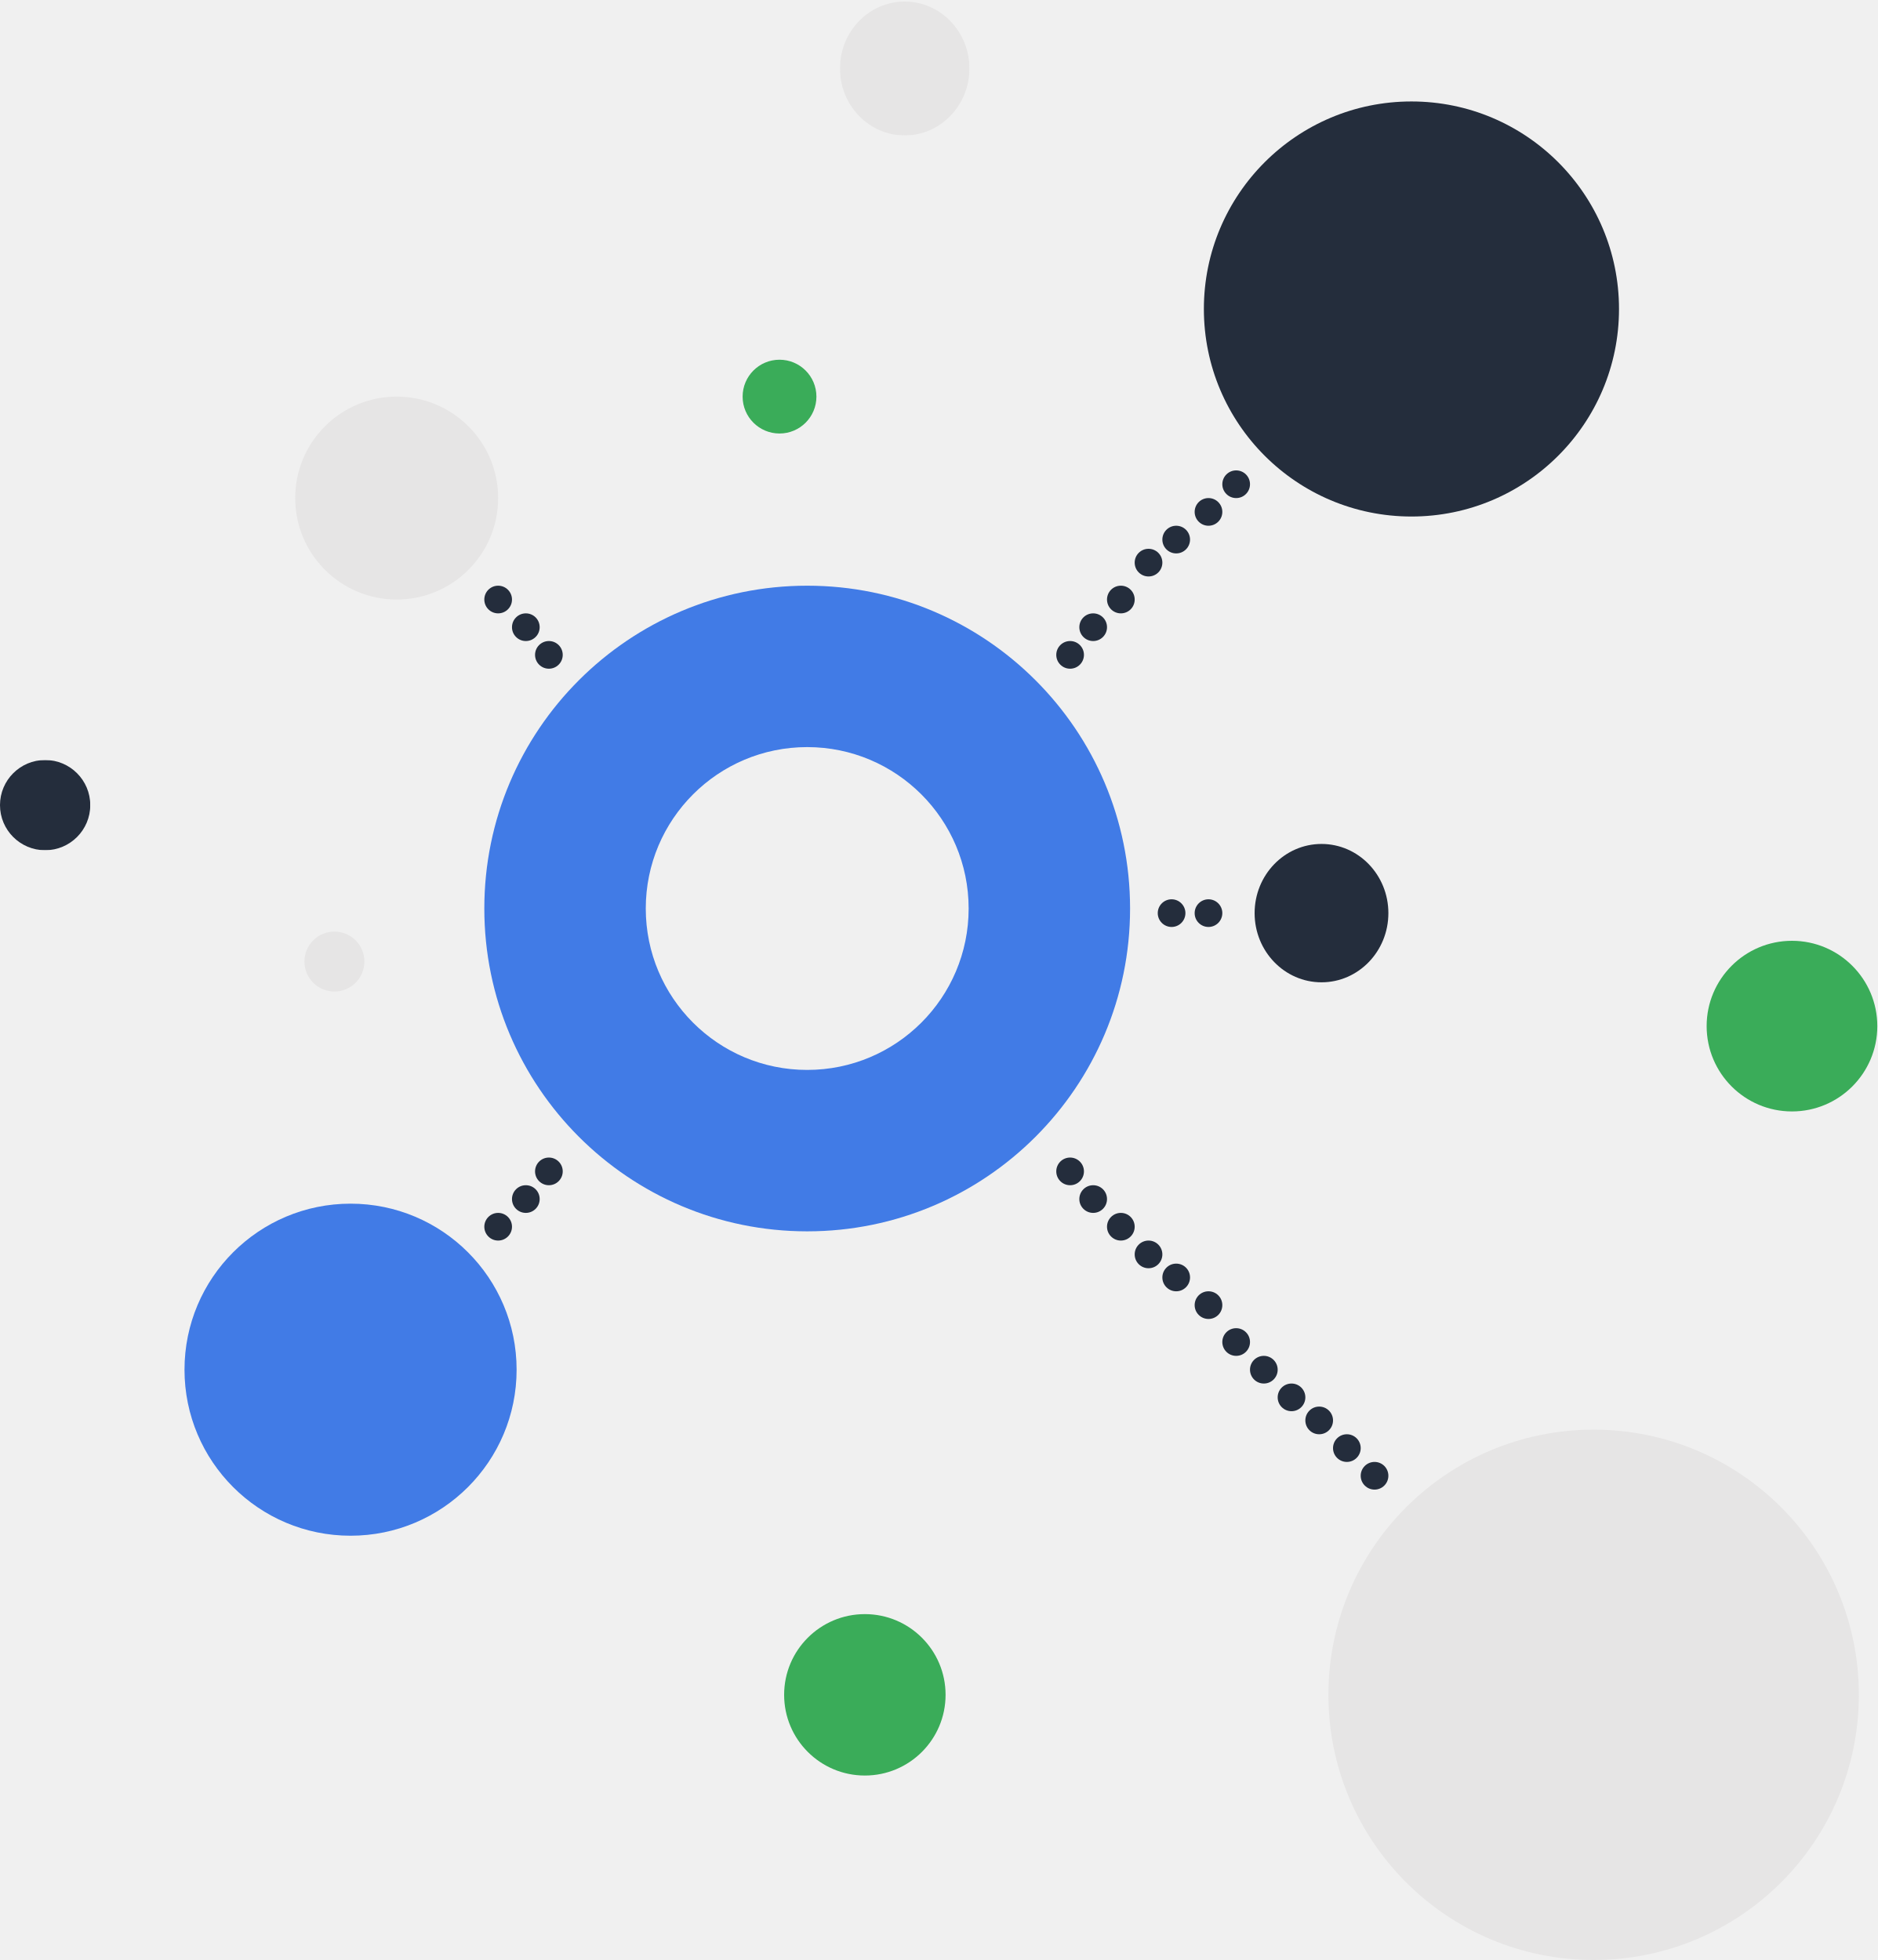
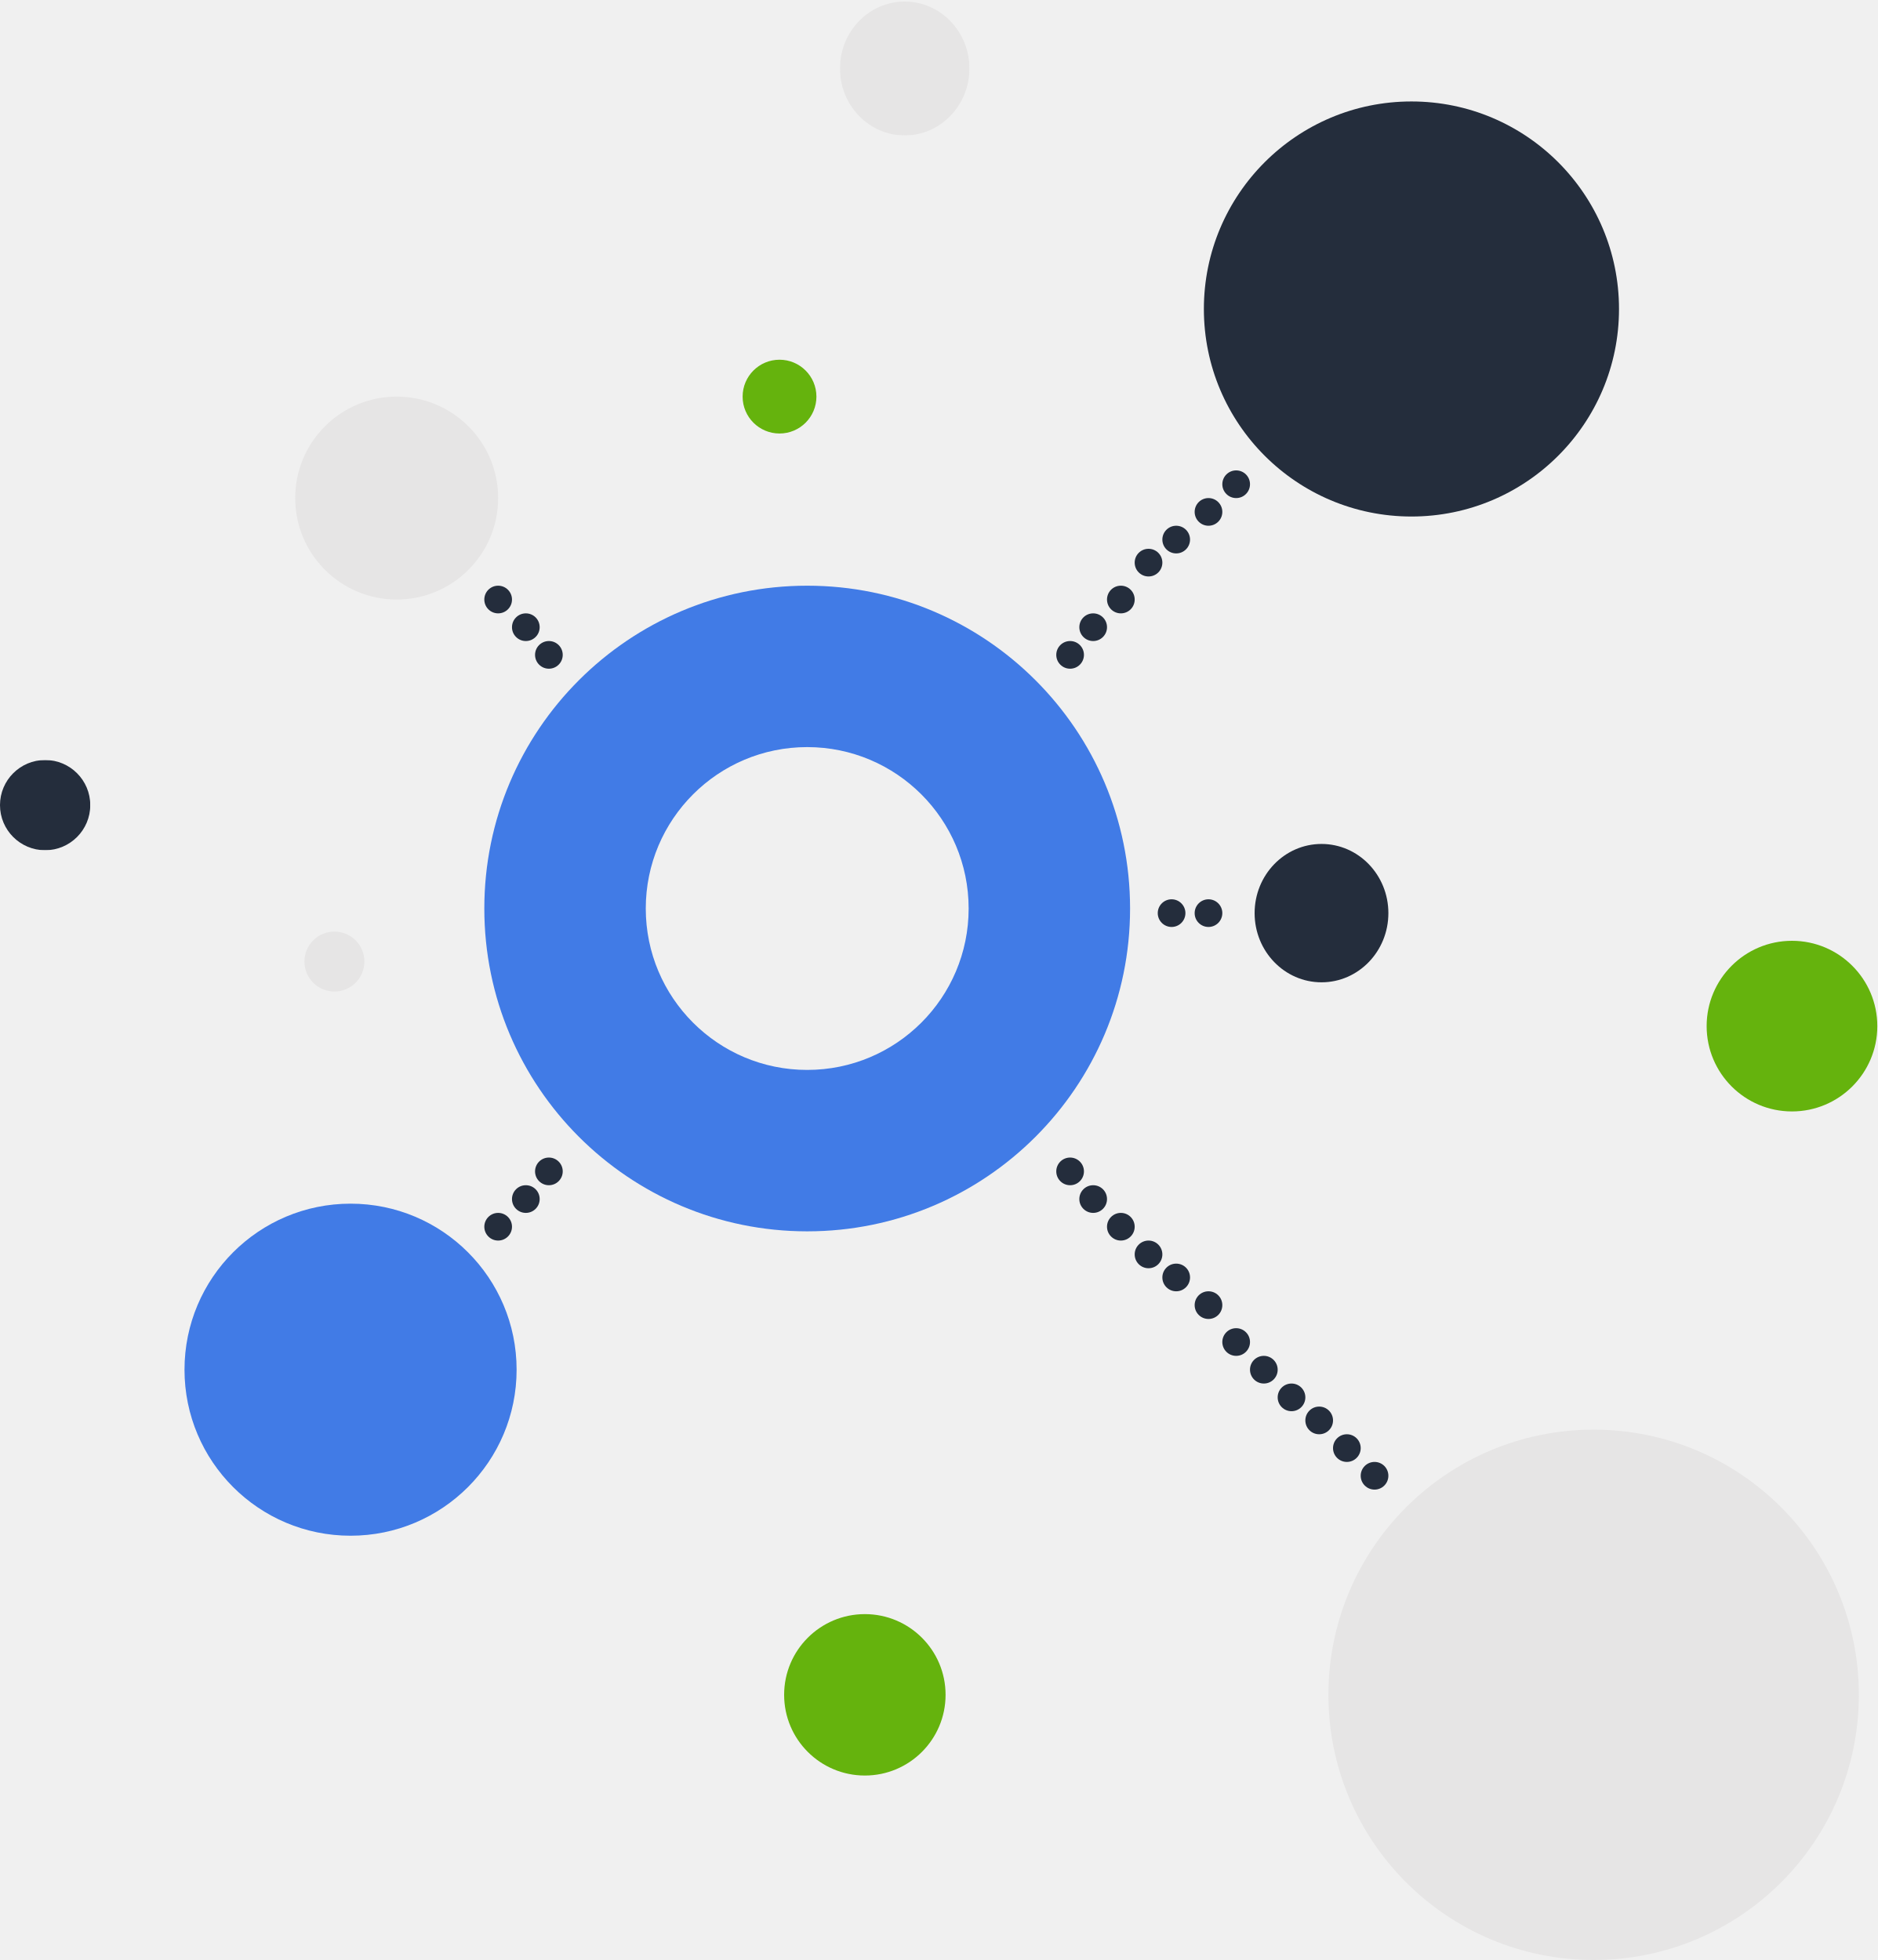
<svg xmlns="http://www.w3.org/2000/svg" xmlns:xlink="http://www.w3.org/1999/xlink" width="407px" height="425px" viewBox="0 0 407 425" version="1.1">
  <defs>
    <polygon id="path-1" points="0 0.796 19.569 0.796 19.569 20.363 0 20.363" />
    <polygon id="path-3" points="0.106 0.337 28.167 0.337 28.167 29.364 0.106 29.364" />
  </defs>
  <g id="Landing-Page" stroke="none" stroke-width="1" fill="none" fill-rule="evenodd">
    <g id="WhitePage_Landing" transform="translate(-228, -881)">
      <g id="vision" transform="translate(228, 881)">
        <g>
-           <path d="M177,86 C177,90.418 173.418,94 168.999,94 C164.582,94 161,90.418 161,86 C161,81.584 164.582,78 168.999,78 C173.418,78 177,81.584 177,86" id="Fill-1" fill="#3AAC59" />
+           <path d="M177,86 C177,90.418 173.418,94 168.999,94 C164.582,94 161,90.418 161,86 C161,81.584 164.582,78 168.999,78 C173.418,78 177,81.584 177,86" id="Fill-1" fill="#65b30d" />
          <g id="Group-5" transform="translate(0, 164)">
            <mask id="mask-2" fill="white">
              <use xlink:href="#path-1" />
            </mask>
            <g id="Clip-4" />
            <path d="M19.569,10.58 C19.569,15.981 15.185,20.363 9.785,20.363 C4.384,20.363 -0.001,15.981 -0.001,10.58 C-0.001,5.176 4.384,0.796 9.785,0.796 C15.185,0.796 19.569,5.176 19.569,10.58" id="Fill-3" fill="#242D3C" mask="url(#mask-2)" />
          </g>
          <path d="M79,208.5 C79,212.089 76.089,215 72.501,215 C68.911,215 66,212.089 66,208.5 C66,204.909 68.911,202 72.501,202 C76.089,202 79,204.909 79,208.5" id="Fill-6" fill="#E6E5E5" />
          <g id="Group-10" transform="translate(182, 0)">
            <mask id="mask-4" fill="white">
              <use xlink:href="#path-3" />
            </mask>
            <g id="Clip-9" />
            <path d="M28.167,14.85 C28.167,22.865 21.881,29.364 14.137,29.364 C6.391,29.364 0.106,22.865 0.106,14.85 C0.106,6.837 6.391,0.336 14.137,0.336 C21.881,0.336 28.167,6.837 28.167,14.85" id="Fill-8" fill="#E6E5E5" mask="url(#mask-4)" />
          </g>
-           <path d="M407,222.5 C407,232.716 398.713,241 388.5,241 C378.277,241 370,232.716 370,222.5 C370,212.287 378.277,204 388.5,204 C398.713,204 407,212.287 407,222.5" id="Fill-11" fill="#3AAC59" />
+           <path d="M407,222.5 C407,232.716 398.713,241 388.5,241 C378.277,241 370,232.716 370,222.5 C370,212.287 378.277,204 388.5,204 C398.713,204 407,212.287 407,222.5" id="Fill-11" fill="#65b30d" />
          <path d="M174.998,231.999 C155.669,231.999 140.002,216.33 140.002,196.999 C140.002,177.667 155.669,161.998 174.998,161.998 C194.329,161.998 210.002,177.667 210.002,196.999 C210.002,216.33 194.329,231.999 174.998,231.999 M174.998,127 C136.338,127 105,158.336 105,196.999 C105,235.662 136.338,267 174.998,267 C213.662,267 245,235.662 245,196.999 C245,158.336 213.662,127 174.998,127" id="Fill-13" fill="#417BE6" />
          <path d="M403,367.5 C403,399.26 377.256,425.002 345.5,425 C313.742,425.002 288,399.26 288,367.5 C287.998,335.743 313.742,309.998 345.5,310 C377.256,309.998 403,335.743 403,367.5" id="Fill-15" fill="#E6E5E5" />
          <path d="M112,297 C112,316.882 95.882,333 76.001,333 C56.116,333 40,316.882 40,297 C40,277.118 56.116,261 76.001,261 C95.882,261 112,277.118 112,297" id="Fill-17" fill="#417BE6" />
          <path d="M351,67.001 C351,91.852 330.856,112 306.002,112 C281.149,112 261,91.852 261,67.001 C261,42.148 281.149,22 306,22 C330.854,22 351,42.148 351,67.001" id="Fill-19" fill="#242D3C" />
          <path d="M108,108 C108,120.15 98.15,130 86,130 C73.847,130 64,120.15 64,108 C64,95.85 73.847,86 86,86 C98.148,86 108,95.85 108,108" id="Fill-21" fill="#E6E5E5" />
          <path d="M301,198 C301,206.285 294.511,213 286.502,213 C278.492,213 272,206.285 272,198 C272,189.715 278.492,183 286.502,183 C294.511,183 301,189.715 301,198" id="Fill-23" fill="#242D3C" />
-           <path d="M205,367.5 C205,377.166 197.167,385 187.502,385 C177.833,385 170,377.166 170,367.5 C170,357.834 177.833,350 187.502,350 C197.167,350 205,357.834 205,367.5" id="Fill-25" fill="#3AAC59" />
+           <path d="M205,367.5 C205,377.166 197.167,385 187.502,385 C177.833,385 170,377.166 170,367.5 C170,357.834 177.833,350 187.502,350 C197.167,350 205,357.834 205,367.5" id="Fill-25" fill="#65b30d" />
          <path d="M107.999,133 C107.197,133 106.443,132.687 105.879,132.121 C104.708,130.953 104.708,129.047 105.876,127.877 C106.443,127.313 107.197,127 107.997,127 C108.799,127 109.553,127.315 110.12,127.879 C110.687,128.446 111,129.2 111,130.001 C111,130.803 110.687,131.554 110.12,132.121 C109.556,132.687 108.802,133 107.999,133" id="Fill-27" fill="#242D3C" />
          <path d="M113.999,139 C113.199,139 112.445,138.687 111.878,138.12 C111.31,137.553 110.997,136.799 111,136 C111,135.198 111.313,134.444 111.88,133.877 C112.445,133.313 113.199,133 114.002,133 C114.802,133 115.556,133.313 116.123,133.877 C117.292,135.048 117.292,136.952 116.123,138.12 C115.556,138.687 114.799,139 113.999,139" id="Fill-29" fill="#242D3C" />
          <path d="M119,145 C118.2,145 117.446,144.687 116.879,144.12 C115.707,142.952 115.707,141.048 116.879,139.877 C117.446,139.313 118.2,139 119,139 C119.802,139 120.557,139.313 121.121,139.877 C122.293,141.048 122.293,142.952 121.121,144.12 C120.554,144.687 119.8,145 119,145" id="Fill-31" fill="#242D3C" />
          <path d="M254.003,201 C252.349,201 251.003,199.656 251,198.001 C251,196.347 252.346,195 254.003,195 C255.654,195 256.997,196.347 257,197.999 C256.997,199.656 255.654,201 254.003,201" id="Fill-33" fill="#242D3C" />
          <path d="M262.001,201 C261.2,201 260.445,200.687 259.876,200.118 C259.31,199.551 259,198.799 259,198 C259,196.348 260.346,195 261.999,195 C263.654,195 265,196.345 265,198 C264.997,199.655 263.652,201 262.001,201" id="Fill-35" fill="#242D3C" />
          <path d="M107.999,269 C107.197,269 106.443,268.687 105.879,268.121 C105.313,267.554 105,266.803 105,266.001 C105,265.202 105.313,264.449 105.877,263.882 C106.446,263.315 107.2,263 107.999,263 C108.8,263 109.554,263.315 110.121,263.879 C110.687,264.446 111,265.2 111,265.999 C111,266.8 110.687,267.554 110.118,268.123 C109.551,268.687 108.798,269 107.999,269" id="Fill-37" fill="#242D3C" />
          <path d="M113.998,263 C113.198,263 112.444,262.687 111.877,262.123 C110.707,260.952 110.707,259.048 111.879,257.874 C112.444,257.31 113.196,257 113.998,257 C114.801,257 115.556,257.313 116.123,257.877 C117.292,259.048 117.292,260.952 116.123,262.12 C115.556,262.687 114.801,263 113.998,263" id="Fill-39" fill="#242D3C" />
          <path d="M118.995,257 C118.194,257 117.44,256.687 116.876,256.123 C115.708,254.955 115.708,253.05 116.878,251.879 C117.445,251.313 118.199,251 119.001,251 C119.803,251 120.554,251.313 121.121,251.877 C121.687,252.443 122,253.197 122,253.999 C122,254.8 121.685,255.551 121.118,256.121 C120.551,256.687 119.797,257 118.995,257" id="Fill-41" fill="#242D3C" />
          <path d="M268.001,108 C267.198,108 266.444,107.687 265.88,107.12 C265.313,106.553 265,105.802 265,105 C265,104.198 265.313,103.444 265.88,102.877 C266.444,102.313 267.201,102 268.001,102 C268.803,102 269.557,102.313 270.124,102.877 C271.292,104.045 271.292,105.952 270.121,107.12 C269.557,107.687 268.803,108 268.001,108" id="Fill-43" fill="#242D3C" />
          <path d="M261.998,114 C261.198,114 260.444,113.687 259.877,113.12 C258.708,111.949 258.708,110.048 259.877,108.877 C260.441,108.313 261.196,108 261.998,108 C262.798,108 263.555,108.313 264.12,108.88 C264.687,109.447 265,110.201 265,111 C265,111.802 264.687,112.553 264.12,113.12 C263.553,113.687 262.798,114 261.998,114" id="Fill-45" fill="#242D3C" />
          <path d="M255,120 C254.2,120 253.446,119.687 252.879,119.12 C251.707,117.952 251.707,116.048 252.879,114.877 C253.443,114.313 254.198,114 255,114 C255.802,114 256.557,114.313 257.121,114.877 C258.293,116.048 258.293,117.952 257.121,119.12 C256.554,119.687 255.8,120 255,120" id="Fill-47" fill="#242D3C" />
          <path d="M249.001,125 C248.201,125 247.444,124.687 246.877,124.12 C245.707,122.952 245.707,121.048 246.879,119.877 C247.444,119.313 248.198,119 249.001,119 C249.804,119 250.558,119.313 251.123,119.877 C252.292,121.048 252.292,122.952 251.125,124.12 C250.558,124.687 249.801,125 249.001,125" id="Fill-49" fill="#242D3C" />
          <path d="M243.002,133 C242.199,133 241.445,132.687 240.877,132.12 C239.708,130.949 239.708,129.048 240.877,127.877 C241.442,127.313 242.199,127 243.002,127 C243.805,127 244.557,127.313 245.125,127.877 C246.292,129.045 246.292,130.949 245.125,132.123 C244.557,132.687 243.805,133 243.002,133" id="Fill-51" fill="#242D3C" />
          <path d="M236.997,139 C236.195,139 235.441,138.687 234.876,138.121 C233.708,136.953 233.708,135.05 234.876,133.879 C235.443,133.313 236.197,133 237,133 C237.799,133 238.553,133.313 239.12,133.877 C239.687,134.446 240,135.2 240,135.999 C240,136.8 239.687,137.554 239.12,138.121 C238.553,138.687 237.797,139 236.997,139" id="Fill-53" fill="#242D3C" />
          <path d="M231.999,145 C231.197,145 230.443,144.687 229.879,144.123 C229.313,143.556 229,142.802 229,142 C229,141.198 229.313,140.444 229.879,139.877 C230.446,139.313 231.2,139 232.001,139 C232.803,139 233.557,139.313 234.121,139.877 C234.687,140.444 235,141.198 235,141.997 C235,142.799 234.687,143.553 234.121,144.12 C233.554,144.687 232.8,145 231.999,145" id="Fill-55" fill="#242D3C" />
          <path d="M231.999,257 C231.197,257 230.443,256.687 229.879,256.121 C228.708,254.953 228.708,253.047 229.876,251.877 C230.443,251.313 231.197,251 231.997,251 C232.799,251 233.553,251.315 234.12,251.879 C234.687,252.446 235,253.2 235,254.001 C235,254.803 234.687,255.554 234.12,256.121 C233.556,256.687 232.802,257 231.999,257" id="Fill-57" fill="#242D3C" />
          <path d="M236.999,263 C236.199,263 235.445,262.687 234.878,262.12 C234.31,261.553 233.997,260.799 234,260 C234,259.198 234.313,258.444 234.88,257.877 C235.445,257.313 236.199,257 237.002,257 C237.802,257 238.556,257.313 239.123,257.877 C240.292,259.048 240.292,260.952 239.123,262.12 C238.556,262.687 237.799,263 236.999,263" id="Fill-59" fill="#242D3C" />
          <path d="M243.001,269 C242.201,269 241.447,268.687 240.88,268.12 C240.313,267.553 240,266.802 240,266 C240,265.198 240.313,264.444 240.88,263.877 C241.447,263.313 242.201,263 243.001,263 C243.803,263 244.557,263.313 245.121,263.877 C246.293,265.048 246.293,266.952 245.121,268.12 C244.554,268.687 243.8,269 243.001,269" id="Fill-61" fill="#242D3C" />
          <path d="M249.001,275 C248.198,275 247.444,274.687 246.877,274.121 C246.313,273.554 246,272.8 246,271.999 C246,271.2 246.313,270.446 246.877,269.879 C247.444,269.313 248.201,269 249.001,269 C249.8,269 250.554,269.313 251.121,269.877 C252.293,271.047 252.293,272.953 251.121,274.121 C250.557,274.687 249.803,275 249.001,275" id="Fill-63" fill="#242D3C" />
          <path d="M255.001,280 C254.199,280 253.447,279.687 252.88,279.123 C252.313,278.553 252,277.799 252,277 C252,276.201 252.313,275.447 252.88,274.877 C253.444,274.313 254.199,274 255.001,274 C255.803,274 256.558,274.313 257.125,274.877 C258.294,276.048 258.291,277.952 257.122,279.12 C256.555,279.687 255.801,280 255.001,280" id="Fill-65" fill="#242D3C" />
          <path d="M262.001,286 C261.198,286 260.444,285.687 259.877,285.12 C258.708,283.952 258.708,282.048 259.877,280.877 C260.441,280.313 261.196,280 261.998,280 C262.801,280 263.558,280.313 264.122,280.877 C265.294,282.048 265.291,283.952 264.122,285.123 C263.558,285.687 262.803,286 262.001,286" id="Fill-67" fill="#242D3C" />
          <path d="M268,294 C267.2,294 266.443,293.687 265.876,293.121 C264.708,291.95 264.708,290.047 265.876,288.879 C266.441,288.313 267.195,288 267.997,288 C268.799,288 269.553,288.315 270.12,288.879 C270.687,289.446 271,290.2 271,291.001 C271,291.803 270.687,292.554 270.12,293.123 C269.556,293.687 268.802,294 268,294" id="Fill-69" fill="#242D3C" />
          <path d="M274.002,300 C273.199,300 272.442,299.687 271.878,299.121 C270.709,297.95 270.706,296.047 271.875,294.877 C272.442,294.313 273.197,294 273.996,294 C274.799,294 275.553,294.315 276.12,294.879 C276.687,295.449 277,296.202 277,297.001 C277.003,297.803 276.69,298.554 276.123,299.123 C275.556,299.687 274.804,300 274.002,300" id="Fill-71" fill="#242D3C" />
          <path d="M280,306 C279.197,306 278.443,305.687 277.876,305.12 C276.708,303.952 276.708,302.048 277.876,300.877 C278.443,300.313 279.2,300 280,300 C280.799,300 281.553,300.313 282.12,300.877 C282.687,301.444 283,302.201 283,303 C283,303.802 282.687,304.553 282.12,305.123 C281.553,305.687 280.799,306 280,306" id="Fill-73" fill="#242D3C" />
          <path d="M285.999,311 C285.197,311 284.443,310.69 283.879,310.123 C282.707,308.952 282.707,307.048 283.879,305.877 C284.443,305.313 285.197,305 285.999,305 C286.799,305 287.556,305.313 288.123,305.88 C288.687,306.447 289,307.201 289,308 C289,308.802 288.687,309.556 288.12,310.123 C287.556,310.687 286.802,311 285.999,311" id="Fill-75" fill="#242D3C" />
          <path d="M291.999,317 C291.197,317 290.442,316.687 289.875,316.12 C288.706,314.952 288.709,313.048 289.878,311.88 C290.445,311.313 291.199,311 292.002,311 C292.801,311 293.556,311.313 294.12,311.877 C294.687,312.444 295,313.201 295,314 C295,314.799 294.687,315.553 294.12,316.12 C293.556,316.687 292.801,317 291.999,317" id="Fill-77" fill="#242D3C" />
          <path d="M298.001,323 C297.201,323 296.447,322.687 295.88,322.12 C295.313,321.553 295,320.802 295,320 C295,319.198 295.313,318.444 295.88,317.877 C296.447,317.313 297.201,317 298.001,317 C298.803,317 299.557,317.313 300.124,317.877 C301.292,319.048 301.292,320.952 300.121,322.12 C299.554,322.687 298.8,323 298.001,323" id="Fill-79" fill="#242D3C" />
        </g>
      </g>
    </g>
  </g>
</svg>
